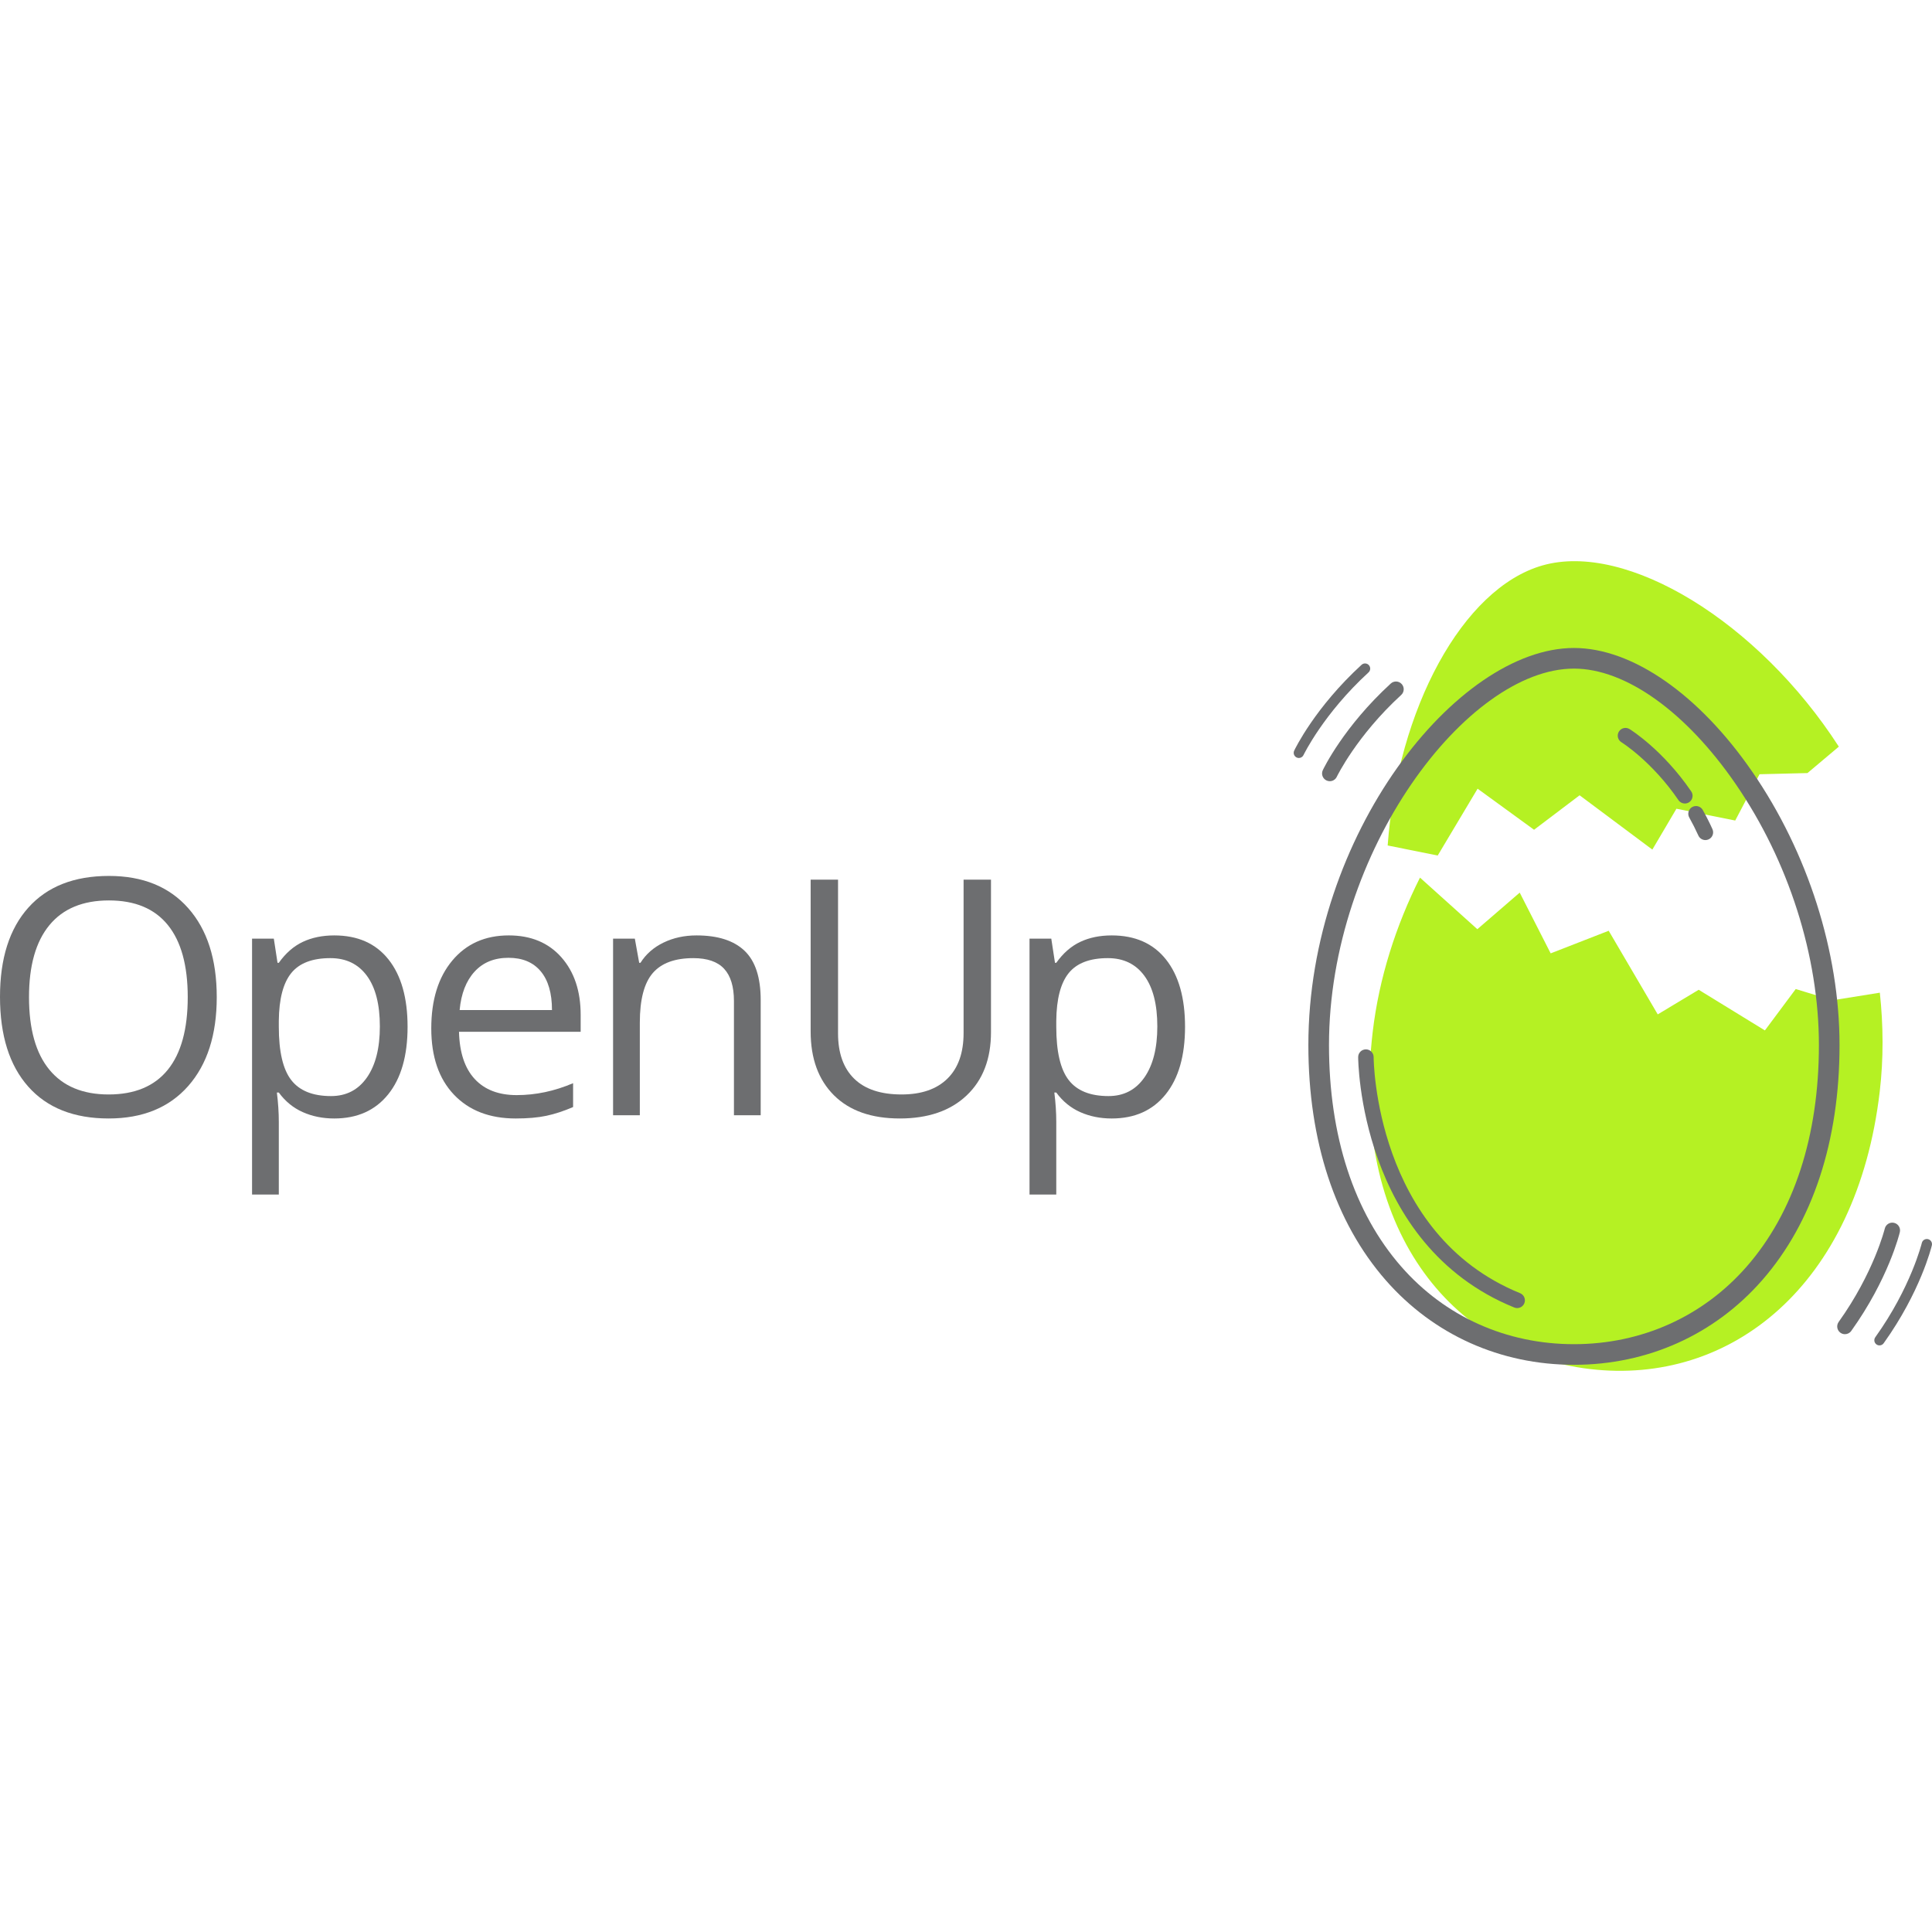
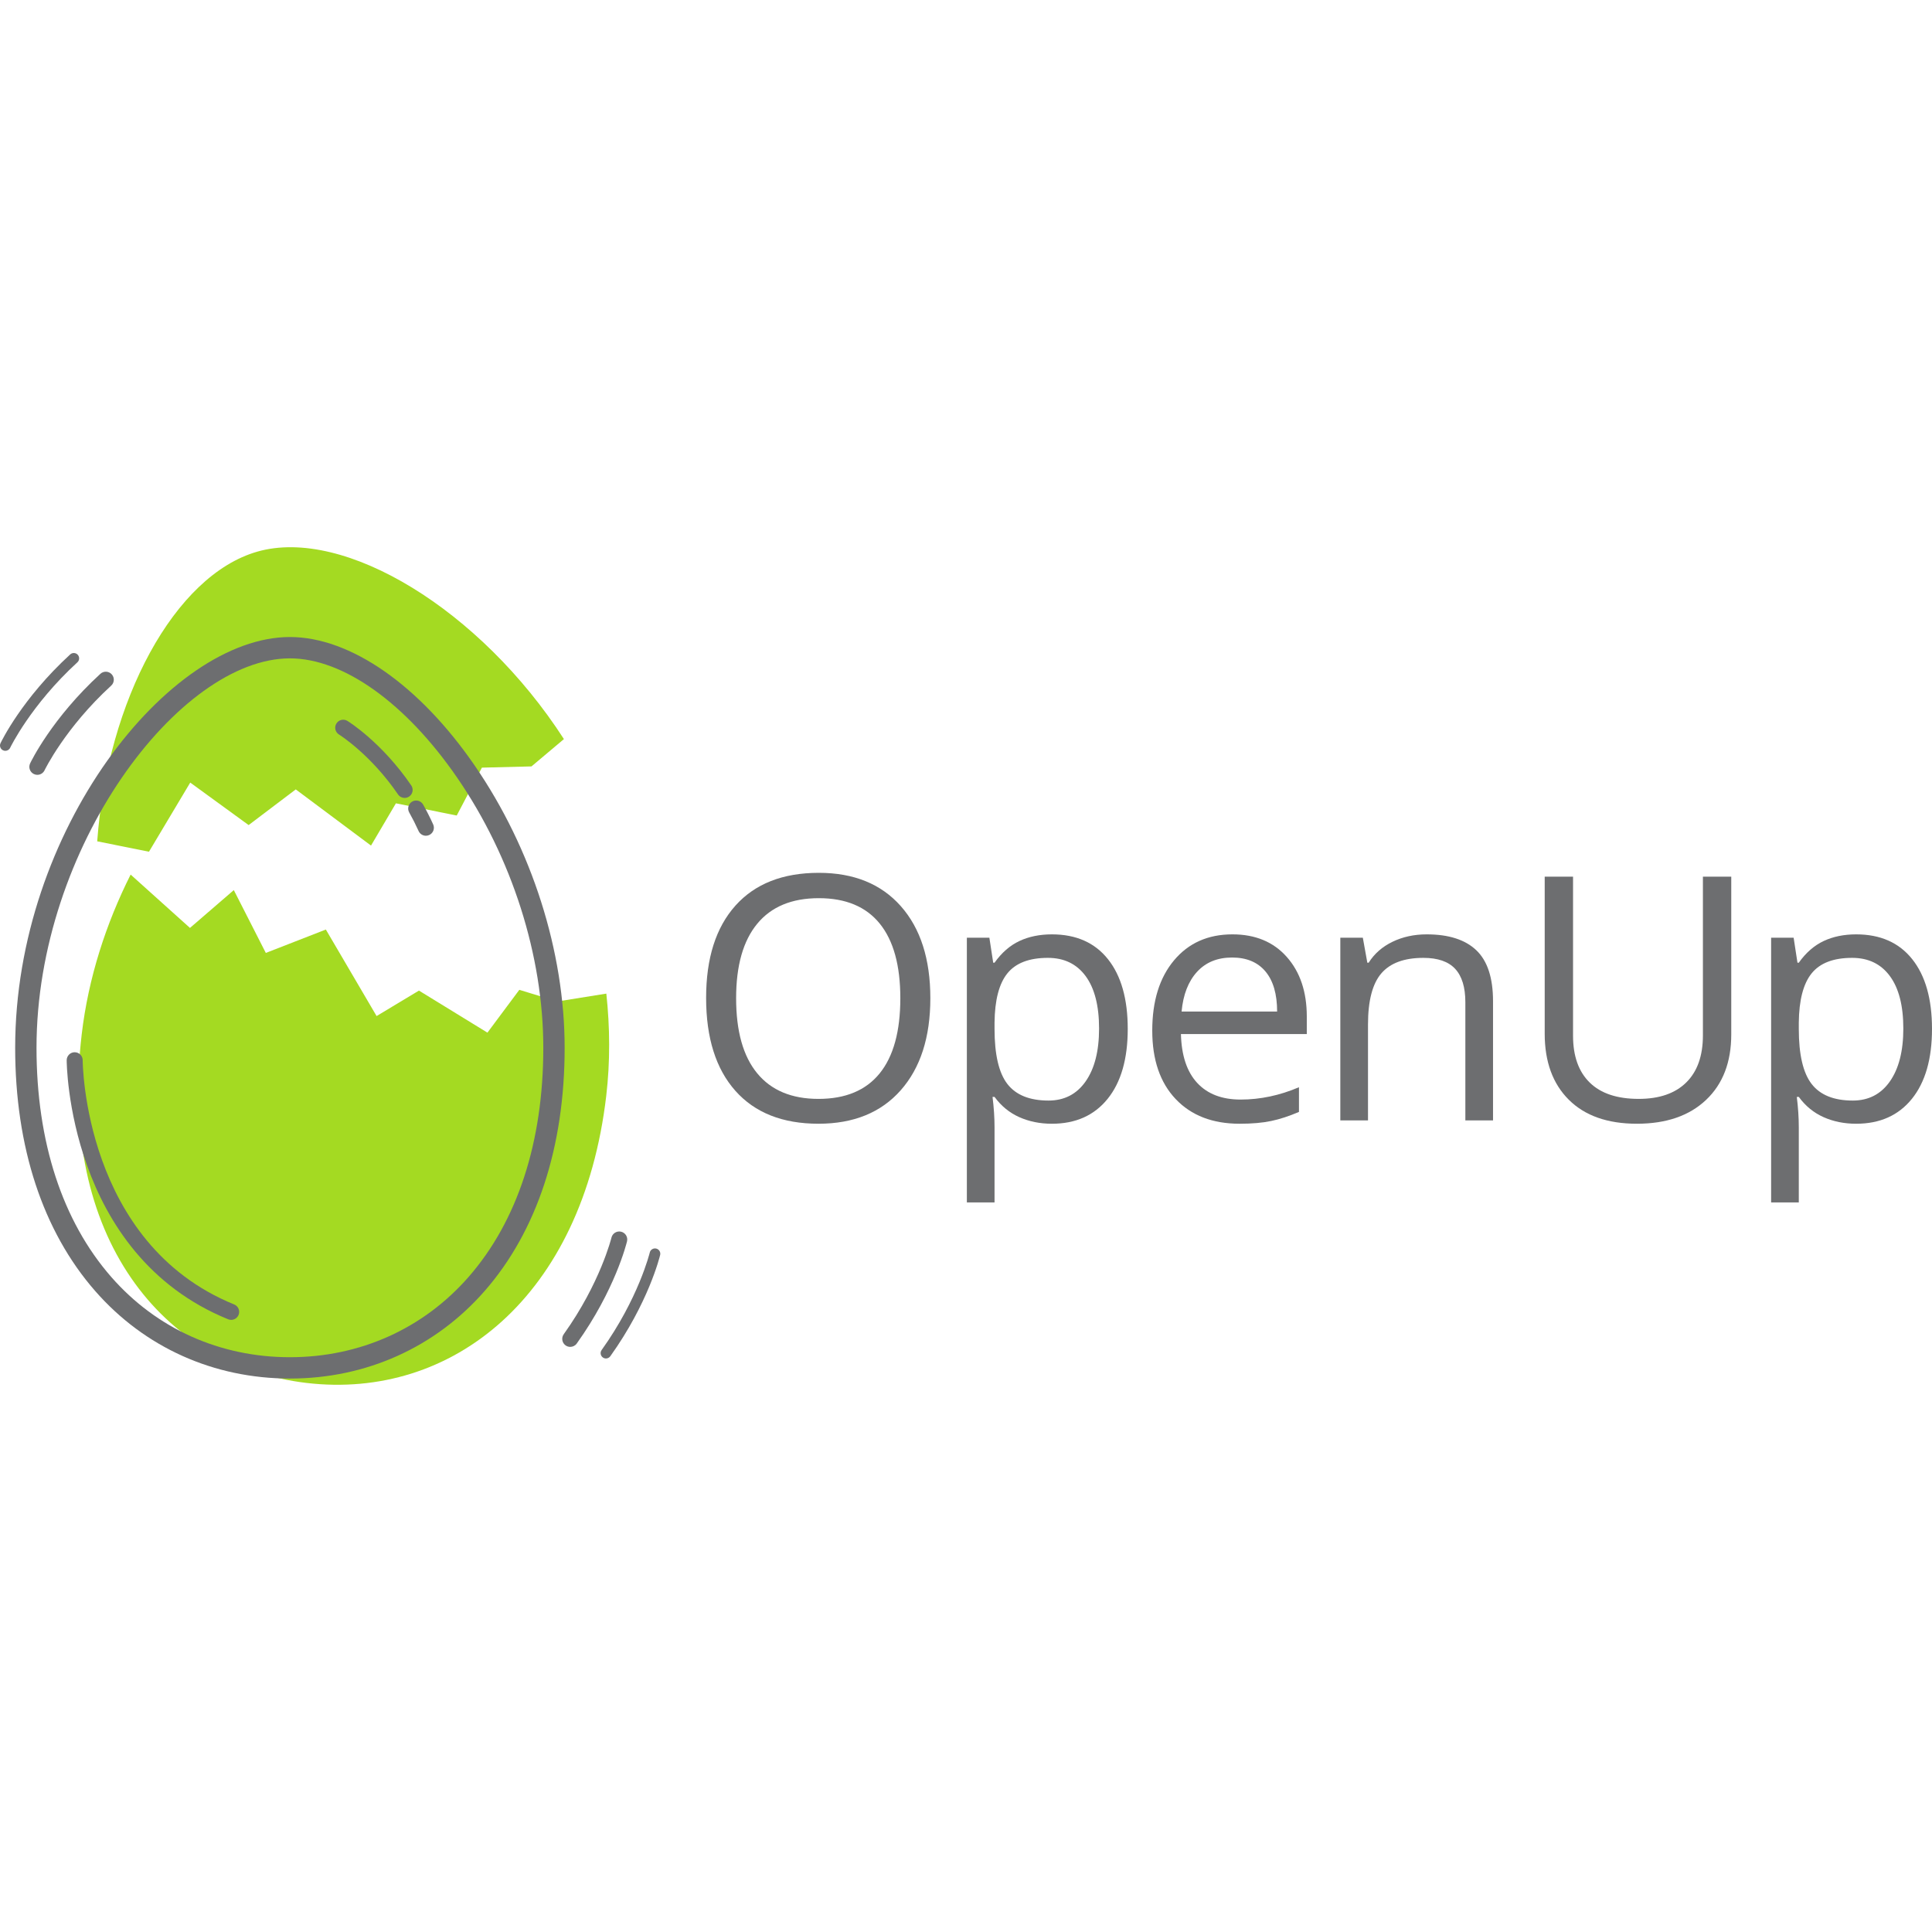
- <svg xmlns="http://www.w3.org/2000/svg" version="1.1" id="Layer_2" x="0px" y="0px" width="374.637" height="374.637" viewBox="0 0 374.637 374.637" enable-background="new 0 0 400 194" xml:space="preserve">
+ <svg xmlns="http://www.w3.org/2000/svg" version="1.1" id="Layer_2" x="0px" y="0px" width="362.155" height="362.155" viewBox="0 0 362.155 362.155" enable-background="new 0 0 400 194" xml:space="preserve">
  <defs id="defs69" />
-   <g id="g3" transform="translate(-14.907,92.87046)">
-     <g id="g5">
-       <path d="m 56.938,100.484 c 0,7.312 -1.85,13.062 -5.547,17.25 -3.698,4.188 -8.839,6.281 -15.422,6.281 -6.729,0 -11.922,-2.057 -15.578,-6.172 -3.656,-4.114 -5.484,-9.922 -5.484,-17.422 0,-7.438 1.833,-13.203 5.5,-17.297 3.666,-4.094 8.875,-6.141 15.625,-6.141 6.562,0 11.688,2.083 15.375,6.25 3.687,4.168 5.531,9.918 5.531,17.251 z m -36.407,0 c 0,6.188 1.317,10.881 3.953,14.078 2.635,3.198 6.463,4.797 11.484,4.797 5.062,0 8.885,-1.594 11.469,-4.781 2.583,-3.188 3.875,-7.885 3.875,-14.094 0,-6.146 -1.287,-10.807 -3.859,-13.984 -2.573,-3.177 -6.381,-4.766 -11.422,-4.766 -5.062,0 -8.912,1.599 -11.547,4.797 -2.635,3.198 -3.953,7.849 -3.953,13.953 z" id="path7" style="fill:#6d6e70" />
-       <path d="m 79.722,124.016 c -2.229,0 -4.266,-0.412 -6.109,-1.234 -1.843,-0.822 -3.391,-2.088 -4.641,-3.797 l -0.375,0 c 0.25,2 0.375,3.896 0.375,5.688 l 0,14.094 -5.188,0 0,-49.626 4.219,0 0.719,4.688 0.25,0 c 1.333,-1.875 2.885,-3.229 4.656,-4.062 1.771,-0.833 3.802,-1.25 6.094,-1.25 4.541,0 8.047,1.552 10.516,4.656 2.469,3.104 3.703,7.458 3.703,13.062 0,5.625 -1.256,9.995 -3.766,13.109 -2.511,3.115 -5.995,4.672 -10.453,4.672 z m -0.75,-31.094 c -3.5,0 -6.031,0.969 -7.594,2.906 -1.563,1.937 -2.365,5.021 -2.406,9.25 l 0,1.156 c 0,4.812 0.802,8.256 2.406,10.328 1.604,2.073 4.177,3.109 7.719,3.109 2.958,0 5.275,-1.197 6.953,-3.594 1.677,-2.396 2.516,-5.697 2.516,-9.906 0,-4.271 -0.839,-7.547 -2.516,-9.828 -1.678,-2.281 -4.037,-3.421 -7.078,-3.421 z" id="path9" style="fill:#6d6e70" />
-       <path d="m 114.911,124.016 c -5.062,0 -9.058,-1.541 -11.984,-4.625 -2.928,-3.083 -4.391,-7.364 -4.391,-12.844 0,-5.521 1.359,-9.906 4.078,-13.156 2.719,-3.25 6.369,-4.875 10.953,-4.875 4.291,0 7.688,1.412 10.188,4.234 2.5,2.823 3.75,6.547 3.75,11.172 l 0,3.281 -23.594,0 c 0.104,4.021 1.119,7.073 3.047,9.156 1.927,2.084 4.641,3.125 8.141,3.125 3.688,0 7.333,-0.771 10.938,-2.312 l 0,4.625 c -1.834,0.792 -3.568,1.359 -5.203,1.703 -1.637,0.344 -3.61,0.516 -5.923,0.516 z m -1.406,-31.157 c -2.75,0 -4.943,0.896 -6.578,2.688 -1.636,1.792 -2.6,4.271 -2.891,7.438 l 17.906,0 c 0,-3.271 -0.729,-5.776 -2.188,-7.516 -1.458,-1.74 -3.541,-2.61 -6.249,-2.61 z" id="path11" style="fill:#6d6e70" />
-       <path d="m 157.227,123.391 0,-22.156 c 0,-2.792 -0.636,-4.875 -1.906,-6.25 -1.271,-1.375 -3.261,-2.062 -5.969,-2.062 -3.584,0 -6.209,0.969 -7.875,2.906 -1.667,1.938 -2.5,5.136 -2.5,9.594 l 0,17.969 -5.188,0 0,-34.25 4.219,0 0.844,4.688 0.25,0 c 1.062,-1.688 2.552,-2.995 4.469,-3.922 1.916,-0.927 4.052,-1.391 6.406,-1.391 4.125,0 7.229,0.995 9.312,2.984 2.083,1.99 3.125,5.172 3.125,9.547 l 0,22.344 -5.187,0 z" id="path13" style="fill:#6d6e70" />
-       <path d="m 207.071,77.703 0,29.562 c 0,5.209 -1.573,9.303 -4.719,12.281 -3.146,2.979 -7.469,4.469 -12.969,4.469 -5.5,0 -9.756,-1.5 -12.766,-4.5 -3.011,-3 -4.516,-7.125 -4.516,-12.375 l 0,-29.437 5.312,0 0,29.812 c 0,3.812 1.041,6.74 3.125,8.781 2.083,2.042 5.146,3.062 9.188,3.062 3.854,0 6.822,-1.025 8.906,-3.078 2.083,-2.052 3.125,-4.994 3.125,-8.828 l 0,-29.75 5.314,0 z" id="path15" style="fill:#6d6e70" />
-       <path d="m 230.481,124.016 c -2.229,0 -4.266,-0.412 -6.109,-1.234 -1.843,-0.822 -3.391,-2.088 -4.641,-3.797 l -0.375,0 c 0.25,2 0.375,3.896 0.375,5.688 l 0,14.094 -5.188,0 0,-49.626 4.219,0 0.719,4.688 0.25,0 c 1.333,-1.875 2.885,-3.229 4.656,-4.062 1.771,-0.833 3.802,-1.25 6.094,-1.25 4.541,0 8.047,1.552 10.516,4.656 2.469,3.104 3.703,7.458 3.703,13.062 0,5.625 -1.256,9.995 -3.766,13.109 -2.51,3.115 -5.995,4.672 -10.453,4.672 z m -0.75,-31.094 c -3.5,0 -6.031,0.969 -7.594,2.906 -1.563,1.937 -2.365,5.021 -2.406,9.25 l 0,1.156 c 0,4.812 0.802,8.256 2.406,10.328 1.604,2.073 4.177,3.109 7.719,3.109 2.958,0 5.275,-1.197 6.953,-3.594 1.677,-2.396 2.516,-5.697 2.516,-9.906 0,-4.271 -0.839,-7.547 -2.516,-9.828 -1.677,-2.281 -4.037,-3.421 -7.078,-3.421 z" id="path17" style="fill:#6d6e70" />
-     </g>
-     <g id="g19">
-       <path d="m 293.696,73.025 7.734,-12.958 10.947,7.964 8.834,-6.686 14.105,10.53 4.668,-7.922 11.402,2.288 4.715,-8.976 9.295,-0.23 6.082,-5.122 C 355.874,27.723 330.347,12.105 314.015,16.772 298.464,21.217 285.931,44.66 283.992,71.078 l 9.704,1.947 z" id="path21" style="fill:#b5f123" />
-       <path d="m 370.245,101.094 -7.127,-2.18 -5.977,8.025 -12.836,-7.881 -7.943,4.773 -9.51,-16.218 -11.254,4.385 -6,-11.779 -8.217,7.092 -11.123,-10 c -4.619,9.189 -7.934,19.397 -9.17,29.937 -4.434,37.785 15.021,62.176 42.172,65.359 27.152,3.184 51.721,-16.043 56.152,-53.826 0.75,-6.391 0.697,-12.838 0.016,-19.158 l -9.183,1.471 z" id="path23" style="fill:#b5f123" />
-       <g id="g25">
-         <path d="m 320.114,171.781 c -14.285,0 -27.25,-5.83 -36.508,-16.417 -9.808,-11.218 -14.992,-26.979 -14.992,-45.583 0,-40.747 28.799,-77.001 51.5,-77.001 11.316,0 24.269,9.01 34.647,24.102 10.71,15.572 16.853,34.854 16.853,52.899 0,18.604 -5.185,34.365 -14.992,45.583 -9.258,10.587 -22.223,16.417 -36.508,16.417 z m 0,-135.001 c -20.74,0 -47.5,35.4 -47.5,73.001 0,17.62 4.843,32.472 14.004,42.949 8.486,9.706 20.382,15.051 33.496,15.051 13.114,0 25.01,-5.345 33.496,-15.051 9.161,-10.478 14.004,-25.329 14.004,-42.949 0,-17.257 -5.886,-35.712 -16.147,-50.633 C 341.834,45.143 330.113,36.78 320.114,36.78 Z" id="path27" style="fill:#6d6e70" />
+   <g id="g3" transform="translate(-14.15769,189.2075)">
+     <g id="g4164" transform="translate(-7.2101446e-7,-102.5777)">
+       <g transform="translate(131.6129,0)" id="g5">
+         <path style="fill:#6d6e70" id="path7" d="m 56.938,100.484 c 0,7.312 -1.85,13.062 -5.547,17.25 -3.698,4.188 -8.839,6.281 -15.422,6.281 -6.729,0 -11.922,-2.057 -15.578,-6.172 -3.656,-4.114 -5.484,-9.922 -5.484,-17.422 0,-7.438 1.833,-13.203 5.5,-17.297 3.666,-4.094 8.875,-6.141 15.625,-6.141 6.562,0 11.688,2.083 15.375,6.25 3.687,4.168 5.531,9.918 5.531,17.251 z m -36.407,0 c 0,6.188 1.317,10.881 3.953,14.078 2.635,3.198 6.463,4.797 11.484,4.797 5.062,0 8.885,-1.594 11.469,-4.781 2.583,-3.188 3.875,-7.885 3.875,-14.094 0,-6.146 -1.287,-10.807 -3.859,-13.984 -2.573,-3.177 -6.381,-4.766 -11.422,-4.766 -5.062,0 -8.912,1.599 -11.547,4.797 -2.635,3.198 -3.953,7.849 -3.953,13.953 z" />
+         <path style="fill:#6d6e70" id="path9" d="m 79.722,124.016 c -2.229,0 -4.266,-0.412 -6.109,-1.234 -1.843,-0.822 -3.391,-2.088 -4.641,-3.797 l -0.375,0 c 0.25,2 0.375,3.896 0.375,5.688 l 0,14.094 -5.188,0 0,-49.626 4.219,0 0.719,4.688 0.25,0 c 1.333,-1.875 2.885,-3.229 4.656,-4.062 1.771,-0.833 3.802,-1.25 6.094,-1.25 4.541,0 8.047,1.552 10.516,4.656 2.469,3.104 3.703,7.458 3.703,13.062 0,5.625 -1.256,9.995 -3.766,13.109 -2.511,3.115 -5.995,4.672 -10.453,4.672 z m -0.75,-31.094 c -3.5,0 -6.031,0.969 -7.594,2.906 -1.563,1.937 -2.365,5.021 -2.406,9.25 l 0,1.156 c 0,4.812 0.802,8.256 2.406,10.328 1.604,2.073 4.177,3.109 7.719,3.109 2.958,0 5.275,-1.197 6.953,-3.594 1.677,-2.396 2.516,-5.697 2.516,-9.906 0,-4.271 -0.839,-7.547 -2.516,-9.828 -1.678,-2.281 -4.037,-3.421 -7.078,-3.421 z" />
+         <path style="fill:#6d6e70" id="path11" d="m 114.911,124.016 c -5.062,0 -9.058,-1.541 -11.984,-4.625 -2.928,-3.083 -4.391,-7.364 -4.391,-12.844 0,-5.521 1.359,-9.906 4.078,-13.156 2.719,-3.25 6.369,-4.875 10.953,-4.875 4.291,0 7.688,1.412 10.188,4.234 2.5,2.823 3.75,6.547 3.75,11.172 l 0,3.281 -23.594,0 c 0.104,4.021 1.119,7.073 3.047,9.156 1.927,2.084 4.641,3.125 8.141,3.125 3.688,0 7.333,-0.771 10.938,-2.312 l 0,4.625 c -1.834,0.792 -3.568,1.359 -5.203,1.703 -1.637,0.344 -3.61,0.516 -5.923,0.516 z m -1.406,-31.157 c -2.75,0 -4.943,0.896 -6.578,2.688 -1.636,1.792 -2.6,4.271 -2.891,7.438 l 17.906,0 c 0,-3.271 -0.729,-5.776 -2.188,-7.516 -1.458,-1.74 -3.541,-2.61 -6.249,-2.61 z" />
+         <path style="fill:#6d6e70" id="path13" d="m 157.227,123.391 0,-22.156 c 0,-2.792 -0.636,-4.875 -1.906,-6.25 -1.271,-1.375 -3.261,-2.062 -5.969,-2.062 -3.584,0 -6.209,0.969 -7.875,2.906 -1.667,1.938 -2.5,5.136 -2.5,9.594 l 0,17.969 -5.188,0 0,-34.25 4.219,0 0.844,4.688 0.25,0 c 1.062,-1.688 2.552,-2.995 4.469,-3.922 1.916,-0.927 4.052,-1.391 6.406,-1.391 4.125,0 7.229,0.995 9.312,2.984 2.083,1.99 3.125,5.172 3.125,9.547 l 0,22.344 -5.187,0 z" />
+         <path style="fill:#6d6e70" id="path15" d="m 207.071,77.703 0,29.562 c 0,5.209 -1.573,9.303 -4.719,12.281 -3.146,2.979 -7.469,4.469 -12.969,4.469 -5.5,0 -9.756,-1.5 -12.766,-4.5 -3.011,-3 -4.516,-7.125 -4.516,-12.375 l 0,-29.437 5.312,0 0,29.812 c 0,3.812 1.041,6.74 3.125,8.781 2.083,2.042 5.146,3.062 9.188,3.062 3.854,0 6.822,-1.025 8.906,-3.078 2.083,-2.052 3.125,-4.994 3.125,-8.828 l 0,-29.75 5.314,0 z" />
+         <path style="fill:#6d6e70" id="path17" d="m 230.481,124.016 c -2.229,0 -4.266,-0.412 -6.109,-1.234 -1.843,-0.822 -3.391,-2.088 -4.641,-3.797 l -0.375,0 c 0.25,2 0.375,3.896 0.375,5.688 l 0,14.094 -5.188,0 0,-49.626 4.219,0 0.719,4.688 0.25,0 c 1.333,-1.875 2.885,-3.229 4.656,-4.062 1.771,-0.833 3.802,-1.25 6.094,-1.25 4.541,0 8.047,1.552 10.516,4.656 2.469,3.104 3.703,7.458 3.703,13.062 0,5.625 -1.256,9.995 -3.766,13.109 -2.51,3.115 -5.995,4.672 -10.453,4.672 z m -0.75,-31.094 c -3.5,0 -6.031,0.969 -7.594,2.906 -1.563,1.937 -2.365,5.021 -2.406,9.25 l 0,1.156 c 0,4.812 0.802,8.256 2.406,10.328 1.604,2.073 4.177,3.109 7.719,3.109 2.958,0 5.275,-1.197 6.953,-3.594 1.677,-2.396 2.516,-5.697 2.516,-9.906 0,-4.271 -0.839,-7.547 -2.516,-9.828 -1.677,-2.281 -4.037,-3.421 -7.078,-3.421 z" />
      </g>
-       <g id="g29">
-         <path d="m 309.104,160.781 c -0.188,0 -0.379,-0.035 -0.564,-0.11 -30.091,-12.241 -30.271,-48.203 -30.269,-48.564 0.004,-0.826 0.675,-1.493 1.5,-1.493 0,0 0.004,0 0.006,10e-4 0.828,0.003 1.497,0.677 1.494,1.505 -0.001,0.342 0.208,34.305 28.399,45.772 0.768,0.312 1.136,1.188 0.824,1.955 -0.237,0.582 -0.798,0.934 -1.39,0.934 z" id="path31" style="fill:#6d6e70" />
-       </g>
-       <g id="g33">
-         <path d="m 345.605,70.031 c -0.571,0 -1.117,-0.329 -1.368,-0.884 -0.533,-1.18 -1.125,-2.352 -1.761,-3.484 -0.406,-0.723 -0.149,-1.637 0.573,-2.043 0.722,-0.405 1.638,-0.148 2.042,0.574 0.679,1.209 1.311,2.459 1.88,3.719 0.341,0.756 0.005,1.644 -0.75,1.984 -0.2,0.091 -0.409,0.134 -0.616,0.134 z" id="path35" style="fill:#6d6e70" />
-       </g>
-       <g id="g37">
-         <path stroke-miterlimit="10" d="M 342.673,63.052" id="path39" style="fill:none;stroke:#6d6e70;stroke-width:3;stroke-linecap:round;stroke-miterlimit:10" />
-       </g>
-       <g id="g41">
-         <path stroke-miterlimit="10" d="M 341.62,61.442" id="path43" style="fill:none;stroke:#6d6e70;stroke-width:3;stroke-linecap:round;stroke-miterlimit:10" />
-       </g>
-       <g id="g45">
-         <path d="m 341.621,62.942 c -0.479,0 -0.948,-0.229 -1.239,-0.654 -5.16,-7.547 -11.005,-11.193 -11.063,-11.23 -0.705,-0.434 -0.926,-1.357 -0.491,-2.062 0.435,-0.707 1.359,-0.925 2.063,-0.492 0.261,0.16 6.45,4.023 11.968,12.092 0.468,0.685 0.292,1.617 -0.392,2.086 -0.259,0.174 -0.554,0.26 -0.846,0.26 z" id="path47" style="fill:#6d6e70" />
-       </g>
-       <g id="g49">
-         <path d="m 272.77,58.614 c -0.216,0 -0.435,-0.047 -0.643,-0.146 -0.748,-0.355 -1.066,-1.248 -0.712,-1.996 0.162,-0.342 4.064,-8.445 13.176,-16.797 0.611,-0.558 1.56,-0.518 2.119,0.092 0.56,0.611 0.519,1.561 -0.092,2.12 -8.652,7.931 -12.455,15.793 -12.493,15.872 -0.257,0.539 -0.795,0.855 -1.355,0.855 z" id="path51" style="fill:#6d6e70" />
-       </g>
-       <g id="g53">
-         <path d="m 266.77,54.114 c -0.144,0 -0.289,-0.031 -0.428,-0.098 -0.499,-0.236 -0.711,-0.832 -0.475,-1.331 0.16,-0.337 4.021,-8.354 13.062,-16.642 0.408,-0.373 1.04,-0.347 1.413,0.061 0.373,0.408 0.346,1.04 -0.062,1.414 -8.733,8.006 -12.568,15.945 -12.606,16.025 -0.171,0.36 -0.53,0.571 -0.904,0.571 z" id="path55" style="fill:#6d6e70" />
-       </g>
-       <g id="g57">
-         <g id="g59">
-           <path d="m 372.662,165.844 c -0.303,0 -0.607,-0.091 -0.872,-0.28 -0.674,-0.481 -0.829,-1.419 -0.347,-2.093 6.828,-9.547 8.927,-18.025 8.947,-18.11 0.194,-0.805 1.004,-1.3 1.809,-1.107 0.805,0.193 1.301,1.002 1.108,1.807 -0.088,0.367 -2.233,9.103 -9.425,19.157 -0.291,0.408 -0.752,0.626 -1.22,0.626 z" id="path61" style="fill:#6d6e70" />
+       <g transform="translate(-251.6129,0)" id="g19">
+         <path style="fill:#a4da22;fill-opacity:1" id="path21" d="m 293.696,73.025 7.734,-12.958 10.947,7.964 8.834,-6.686 14.105,10.53 4.668,-7.922 11.402,2.288 4.715,-8.976 9.295,-0.23 6.082,-5.122 C 355.874,27.723 330.347,12.105 314.015,16.772 298.464,21.217 285.931,44.66 283.992,71.078 l 9.704,1.947 z" />
+         <path style="fill:#a4da22;fill-opacity:1" id="path23" d="m 370.245,101.094 -7.127,-2.18 -5.977,8.025 -12.836,-7.881 -7.943,4.773 -9.51,-16.218 -11.254,4.385 -6,-11.779 -8.217,7.092 -11.123,-10 c -4.619,9.189 -7.934,19.397 -9.17,29.937 -4.434,37.785 15.021,62.176 42.172,65.359 27.152,3.184 51.721,-16.043 56.152,-53.826 0.75,-6.391 0.697,-12.838 0.016,-19.158 l -9.183,1.471 z" />
+         <g id="g25">
+           <path style="fill:#6d6e70" id="path27" d="m 320.114,171.781 c -14.285,0 -27.25,-5.83 -36.508,-16.417 -9.808,-11.218 -14.992,-26.979 -14.992,-45.583 0,-40.747 28.799,-77.001 51.5,-77.001 11.316,0 24.269,9.01 34.647,24.102 10.71,15.572 16.853,34.854 16.853,52.899 0,18.604 -5.185,34.365 -14.992,45.583 -9.258,10.587 -22.223,16.417 -36.508,16.417 z m 0,-135.001 c -20.74,0 -47.5,35.4 -47.5,73.001 0,17.62 4.843,32.472 14.004,42.949 8.486,9.706 20.382,15.051 33.496,15.051 13.114,0 25.01,-5.345 33.496,-15.051 9.161,-10.478 14.004,-25.329 14.004,-42.949 0,-17.257 -5.886,-35.712 -16.147,-50.633 C 341.834,45.143 330.113,36.78 320.114,36.78 Z" />
        </g>
-         <g id="g63">
-           <path d="m 379.359,168.018 c -0.201,0 -0.404,-0.061 -0.581,-0.187 -0.449,-0.321 -0.553,-0.946 -0.231,-1.396 6.91,-9.658 9.004,-18.196 9.024,-18.281 0.129,-0.537 0.669,-0.865 1.205,-0.74 0.537,0.129 0.868,0.668 0.74,1.205 -0.087,0.363 -2.208,9.006 -9.343,18.98 -0.194,0.273 -0.502,0.419 -0.814,0.419 z" id="path65" style="fill:#6d6e70" />
+         <g id="g29">
+           <path style="fill:#6d6e70" id="path31" d="m 309.104,160.781 c -0.188,0 -0.379,-0.035 -0.564,-0.11 -30.091,-12.241 -30.271,-48.203 -30.269,-48.564 0.004,-0.826 0.675,-1.493 1.5,-1.493 0,0 0.004,0 0.006,10e-4 0.828,0.003 1.497,0.677 1.494,1.505 -0.001,0.342 0.208,34.305 28.399,45.772 0.768,0.312 1.136,1.188 0.824,1.955 -0.237,0.582 -0.798,0.934 -1.39,0.934 z" />
+         </g>
+         <g id="g33">
+           <path style="fill:#6d6e70" id="path35" d="m 345.605,70.031 c -0.571,0 -1.117,-0.329 -1.368,-0.884 -0.533,-1.18 -1.125,-2.352 -1.761,-3.484 -0.406,-0.723 -0.149,-1.637 0.573,-2.043 0.722,-0.405 1.638,-0.148 2.042,0.574 0.679,1.209 1.311,2.459 1.88,3.719 0.341,0.756 0.005,1.644 -0.75,1.984 -0.2,0.091 -0.409,0.134 -0.616,0.134 z" />
+         </g>
+         <g id="g37">
+           <path style="fill:none;stroke:#6d6e70;stroke-width:3;stroke-linecap:round;stroke-miterlimit:10" id="path39" d="M 342.673,63.052" stroke-miterlimit="10" />
+         </g>
+         <g id="g41">
+           <path style="fill:none;stroke:#6d6e70;stroke-width:3;stroke-linecap:round;stroke-miterlimit:10" id="path43" d="M 341.62,61.442" stroke-miterlimit="10" />
+         </g>
+         <g id="g45">
+           <path style="fill:#6d6e70" id="path47" d="m 341.621,62.942 c -0.479,0 -0.948,-0.229 -1.239,-0.654 -5.16,-7.547 -11.005,-11.193 -11.063,-11.23 -0.705,-0.434 -0.926,-1.357 -0.491,-2.062 0.435,-0.707 1.359,-0.925 2.063,-0.492 0.261,0.16 6.45,4.023 11.968,12.092 0.468,0.685 0.292,1.617 -0.392,2.086 -0.259,0.174 -0.554,0.26 -0.846,0.26 z" />
+         </g>
+         <g id="g49">
+           <path style="fill:#6d6e70" id="path51" d="m 272.77,58.614 c -0.216,0 -0.435,-0.047 -0.643,-0.146 -0.748,-0.355 -1.066,-1.248 -0.712,-1.996 0.162,-0.342 4.064,-8.445 13.176,-16.797 0.611,-0.558 1.56,-0.518 2.119,0.092 0.56,0.611 0.519,1.561 -0.092,2.12 -8.652,7.931 -12.455,15.793 -12.493,15.872 -0.257,0.539 -0.795,0.855 -1.355,0.855 z" />
+         </g>
+         <g id="g53">
+           <path style="fill:#6d6e70" id="path55" d="m 266.77,54.114 c -0.144,0 -0.289,-0.031 -0.428,-0.098 -0.499,-0.236 -0.711,-0.832 -0.475,-1.331 0.16,-0.337 4.021,-8.354 13.062,-16.642 0.408,-0.373 1.04,-0.347 1.413,0.061 0.373,0.408 0.346,1.04 -0.062,1.414 -8.733,8.006 -12.568,15.945 -12.606,16.025 -0.171,0.36 -0.53,0.571 -0.904,0.571 z" />
+         </g>
+         <g id="g57">
+           <g id="g59">
+             <path style="fill:#6d6e70" id="path61" d="m 372.662,165.844 c -0.303,0 -0.607,-0.091 -0.872,-0.28 -0.674,-0.481 -0.829,-1.419 -0.347,-2.093 6.828,-9.547 8.927,-18.025 8.947,-18.11 0.194,-0.805 1.004,-1.3 1.809,-1.107 0.805,0.193 1.301,1.002 1.108,1.807 -0.088,0.367 -2.233,9.103 -9.425,19.157 -0.291,0.408 -0.752,0.626 -1.22,0.626 z" />
+           </g>
+           <g id="g63">
+             <path style="fill:#6d6e70" id="path65" d="m 379.359,168.018 c -0.201,0 -0.404,-0.061 -0.581,-0.187 -0.449,-0.321 -0.553,-0.946 -0.231,-1.396 6.91,-9.658 9.004,-18.196 9.024,-18.281 0.129,-0.537 0.669,-0.865 1.205,-0.74 0.537,0.129 0.868,0.668 0.74,1.205 -0.087,0.363 -2.208,9.006 -9.343,18.98 -0.194,0.273 -0.502,0.419 -0.814,0.419 z" />
+           </g>
        </g>
      </g>
    </g>
  </g>
</svg>
